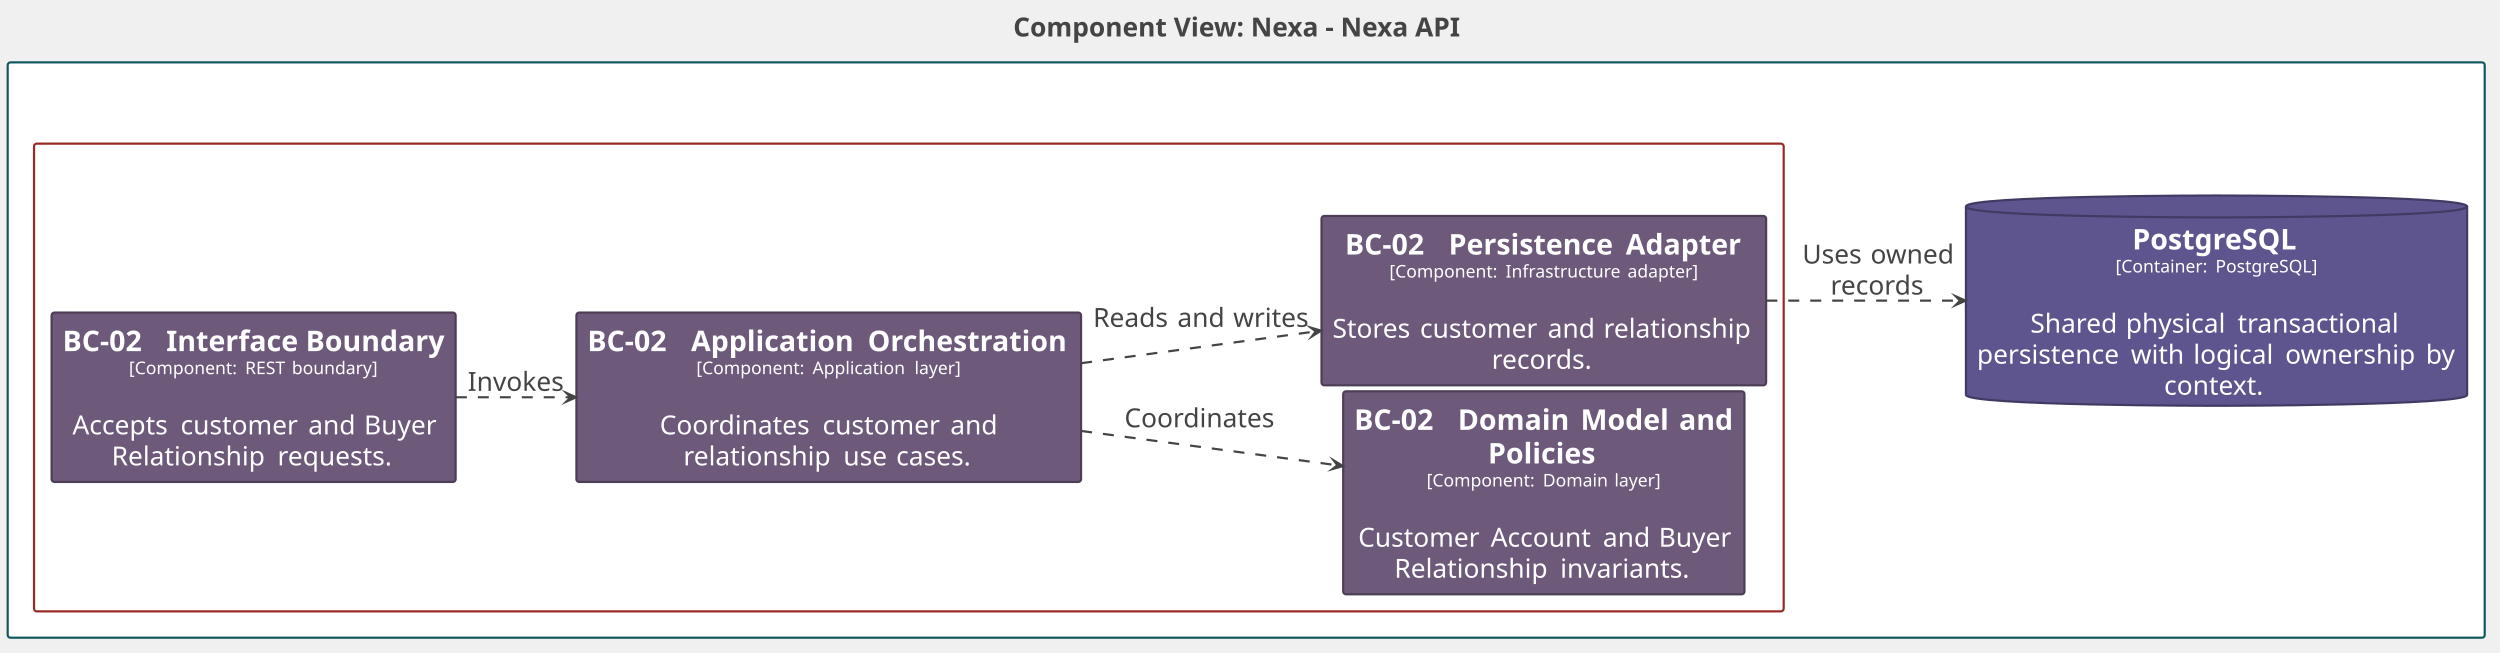
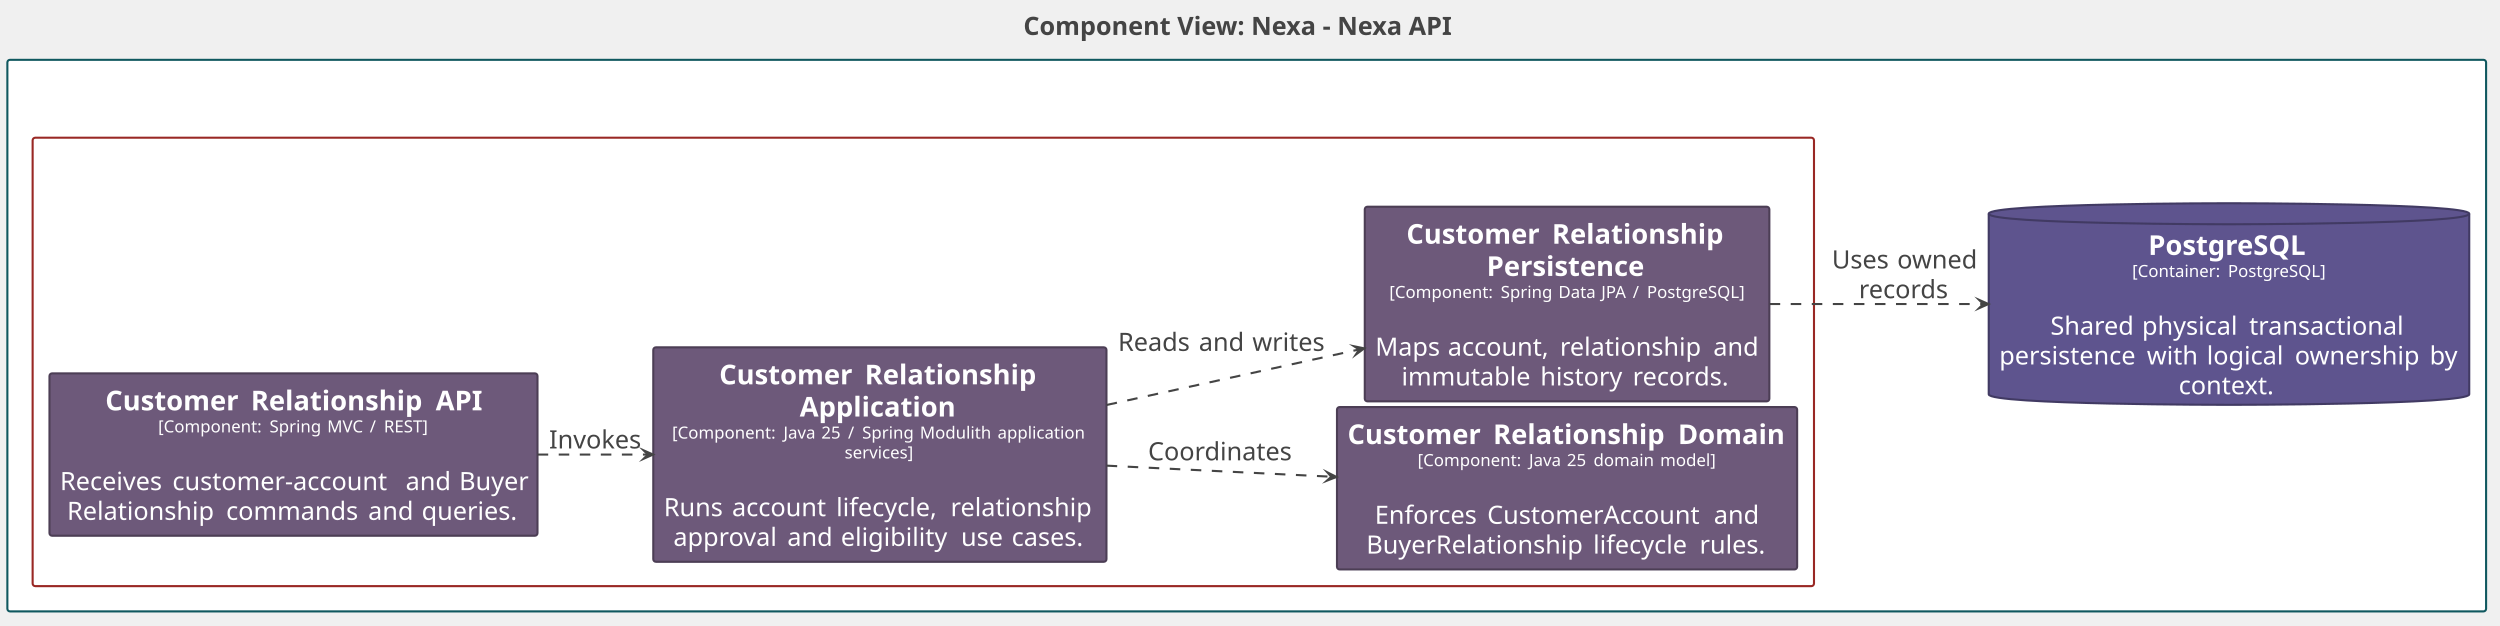
- <svg xmlns="http://www.w3.org/2000/svg" contentStyleType="text/css" data-diagram-type="DESCRIPTION" height="594px" preserveAspectRatio="none" style="width:2277px;height:594px;background:#FFFFFF;" version="1.1" viewBox="0 0 2277 594" width="2277px" zoomAndPan="magnify">
+ <svg xmlns="http://www.w3.org/2000/svg" contentStyleType="text/css" data-diagram-type="DESCRIPTION" height="594px" preserveAspectRatio="none" style="width:2375px;height:594px;background:#FFFFFF;" version="1.1" viewBox="0 0 2375 594" width="2375px" zoomAndPan="magnify">
  <defs />
  <g>
    <g class="title" data-source-line="1">
-       <text fill="#444444" font-family="sans-serif" font-size="24" font-weight="700" lengthAdjust="spacing" textLength="424.336" x="922.867" y="33.203">Component View: Nexa - Nexa API</text>
+       <text fill="#444444" font-family="sans-serif" font-size="24" font-weight="700" lengthAdjust="spacing" textLength="424.336" x="972.222" y="33.203">Component View: Nexa - Nexa API</text>
    </g>
    <g class="cluster" data-qualified-name="Nexa.n.size.16..Software System...size." data-source-line="71" id="ent0001">
-       <rect fill="#FFFFFF" height="524" rx="2.5" ry="2.5" style="stroke:#10585F;stroke-width:2;" width="2256.07" x="7" y="56.828" />
-       <text fill="#FFFFFF" font-family="sans-serif" font-size="24" font-weight="700" lengthAdjust="spacing" textLength="60.797" x="1104.637" y="82.031">Nexa</text>
-       <text fill="#FFFFFF" font-family="sans-serif" font-size="16" font-weight="700" lengthAdjust="spacing" textLength="148.359" x="1060.855" y="102.562">[Software System]</text>
+       <rect fill="#FFFFFF" height="524" rx="2.5" ry="2.5" style="stroke:#10585F;stroke-width:2;" width="2354.78" x="7" y="56.828" />
+       <text fill="#FFFFFF" font-family="sans-serif" font-size="24" font-weight="700" lengthAdjust="spacing" textLength="60.797" x="1153.992" y="82.031">Nexa</text>
+       <text fill="#FFFFFF" font-family="sans-serif" font-size="16" font-weight="700" lengthAdjust="spacing" textLength="148.359" x="1110.21" y="102.562">[Software System]</text>
    </g>
    <g class="cluster" data-qualified-name="Nexa.n.size.16..Software System...size..Nexa API.n.size.16..Container. Java 25 . Spring Boot 4.1 . Spring Modulith...size." data-source-line="72" id="ent0002">
-       <rect fill="#FFFFFF" height="426" rx="2.5" ry="2.5" style="stroke:#992824;stroke-width:2;" width="1593.58" x="31" y="130.828" />
-       <text fill="#FFFFFF" font-family="sans-serif" font-size="24" font-weight="700" lengthAdjust="spacing" textLength="109.055" x="773.263" y="156.031">Nexa API</text>
-       <text fill="#FFFFFF" font-family="sans-serif" font-size="16" font-weight="700" lengthAdjust="spacing" textLength="459.727" x="597.927" y="176.562">[Container: Java 25 / Spring Boot 4.1 / Spring Modulith]</text>
+       <rect fill="#FFFFFF" height="426" rx="2.5" ry="2.5" style="stroke:#992824;stroke-width:2;" width="1692.29" x="31" y="130.828" />
+       <text fill="#FFFFFF" font-family="sans-serif" font-size="24" font-weight="700" lengthAdjust="spacing" textLength="109.055" x="822.618" y="156.031">Nexa API</text>
+       <text fill="#FFFFFF" font-family="sans-serif" font-size="16" font-weight="700" lengthAdjust="spacing" textLength="459.727" x="647.282" y="176.562">[Container: Java 25 / Spring Boot 4.1 / Spring Modulith]</text>
    </g>
    <g class="entity" data-qualified-name="Nexa.n.size.16..Software System...size..Nexa.PostgreSQL" data-source-line="79" id="ent0007">
-       <path d="M1790.58,188.068 C1790.58,178.068 2018.824,178.068 2018.824,178.068 C2018.824,178.068 2247.068,178.068 2247.068,188.068 L2247.068,359.596 C2247.068,369.596 2018.824,369.596 2018.824,369.596 C2018.824,369.596 1790.58,369.596 1790.58,359.596 L1790.58,188.068" fill="#5E548E" style="stroke:#413A63;stroke-width:2;" />
-       <path d="M1790.58,188.068 C1790.58,198.068 2018.824,198.068 2018.824,198.068 C2018.824,198.068 2247.068,198.068 2247.068,188.068" fill="none" style="stroke:#413A63;stroke-width:2;" />
-       <text fill="#FFFFFF" font-family="sans-serif" font-size="26" font-weight="700" lengthAdjust="spacing" textLength="153.385" x="1942.132" y="227.205">PostgreSQL</text>
-       <text fill="#FFFFFF" font-family="sans-serif" font-size="16" lengthAdjust="spacing" textLength="85.93" x="1926.812" y="248.158">[Container:</text>
-       <text fill="#FFFFFF" font-family="sans-serif" font-size="16" lengthAdjust="spacing" textLength="5.062" x="2012.742" y="248.158"> </text>
-       <text fill="#FFFFFF" font-family="sans-serif" font-size="16" lengthAdjust="spacing" textLength="93.031" x="2017.805" y="248.158">PostgreSQL]</text>
-       <text fill="#FFFFFF" font-family="sans-serif" font-size="24" lengthAdjust="spacing" textLength="7.594" x="2015.027" y="274.736"> </text>
-       <text fill="#FFFFFF" font-family="sans-serif" font-size="24" lengthAdjust="spacing" textLength="79.371" x="1849.213" y="303.002">Shared</text>
-       <text fill="#FFFFFF" font-family="sans-serif" font-size="24" lengthAdjust="spacing" textLength="7.594" x="1928.584" y="303.002"> </text>
-       <text fill="#FFFFFF" font-family="sans-serif" font-size="24" lengthAdjust="spacing" textLength="94.195" x="1936.178" y="303.002">physical</text>
-       <text fill="#FFFFFF" font-family="sans-serif" font-size="24" lengthAdjust="spacing" textLength="7.594" x="2030.373" y="303.002"> </text>
-       <text fill="#FFFFFF" font-family="sans-serif" font-size="24" lengthAdjust="spacing" textLength="150.469" x="2037.967" y="303.002">transactional</text>
-       <text fill="#FFFFFF" font-family="sans-serif" font-size="24" lengthAdjust="spacing" textLength="132.609" x="1800.58" y="331.267">persistence</text>
-       <text fill="#FFFFFF" font-family="sans-serif" font-size="24" lengthAdjust="spacing" textLength="7.594" x="1933.189" y="331.267"> </text>
-       <text fill="#FFFFFF" font-family="sans-serif" font-size="24" lengthAdjust="spacing" textLength="49.301" x="1940.783" y="331.267">with</text>
-       <text fill="#FFFFFF" font-family="sans-serif" font-size="24" lengthAdjust="spacing" textLength="7.594" x="1990.084" y="331.267"> </text>
-       <text fill="#FFFFFF" font-family="sans-serif" font-size="24" lengthAdjust="spacing" textLength="76.066" x="1997.678" y="331.267">logical</text>
-       <text fill="#FFFFFF" font-family="sans-serif" font-size="24" lengthAdjust="spacing" textLength="7.594" x="2073.744" y="331.267"> </text>
-       <text fill="#FFFFFF" font-family="sans-serif" font-size="24" lengthAdjust="spacing" textLength="120.492" x="2081.338" y="331.267">ownership</text>
-       <text fill="#FFFFFF" font-family="sans-serif" font-size="24" lengthAdjust="spacing" textLength="7.594" x="2201.83" y="331.267"> </text>
-       <text fill="#FFFFFF" font-family="sans-serif" font-size="24" lengthAdjust="spacing" textLength="27.645" x="2209.424" y="331.267">by</text>
-       <text fill="#FFFFFF" font-family="sans-serif" font-size="24" lengthAdjust="spacing" textLength="95.566" x="1971.041" y="359.533">context.</text>
+       <path d="M1889.29,203.068 C1889.29,193.068 2117.534,193.068 2117.534,193.068 C2117.534,193.068 2345.778,193.068 2345.778,203.068 L2345.778,374.596 C2345.778,384.596 2117.534,384.596 2117.534,384.596 C2117.534,384.596 1889.29,384.596 1889.29,374.596 L1889.29,203.068" fill="#5E548E" style="stroke:#413A63;stroke-width:2;" />
+       <path d="M1889.29,203.068 C1889.29,213.068 2117.534,213.068 2117.534,213.068 C2117.534,213.068 2345.778,213.068 2345.778,203.068" fill="none" style="stroke:#413A63;stroke-width:2;" />
+       <text fill="#FFFFFF" font-family="sans-serif" font-size="26" font-weight="700" lengthAdjust="spacing" textLength="153.385" x="2040.842" y="242.205">PostgreSQL</text>
+       <text fill="#FFFFFF" font-family="sans-serif" font-size="16" lengthAdjust="spacing" textLength="85.93" x="2025.522" y="263.158">[Container:</text>
+       <text fill="#FFFFFF" font-family="sans-serif" font-size="16" lengthAdjust="spacing" textLength="5.062" x="2111.452" y="263.158"> </text>
+       <text fill="#FFFFFF" font-family="sans-serif" font-size="16" lengthAdjust="spacing" textLength="93.031" x="2116.515" y="263.158">PostgreSQL]</text>
+       <text fill="#FFFFFF" font-family="sans-serif" font-size="24" lengthAdjust="spacing" textLength="7.594" x="2113.737" y="289.736"> </text>
+       <text fill="#FFFFFF" font-family="sans-serif" font-size="24" lengthAdjust="spacing" textLength="79.371" x="1947.923" y="318.002">Shared</text>
+       <text fill="#FFFFFF" font-family="sans-serif" font-size="24" lengthAdjust="spacing" textLength="7.594" x="2027.294" y="318.002"> </text>
+       <text fill="#FFFFFF" font-family="sans-serif" font-size="24" lengthAdjust="spacing" textLength="94.195" x="2034.888" y="318.002">physical</text>
+       <text fill="#FFFFFF" font-family="sans-serif" font-size="24" lengthAdjust="spacing" textLength="7.594" x="2129.083" y="318.002"> </text>
+       <text fill="#FFFFFF" font-family="sans-serif" font-size="24" lengthAdjust="spacing" textLength="150.469" x="2136.677" y="318.002">transactional</text>
+       <text fill="#FFFFFF" font-family="sans-serif" font-size="24" lengthAdjust="spacing" textLength="132.609" x="1899.29" y="346.267">persistence</text>
+       <text fill="#FFFFFF" font-family="sans-serif" font-size="24" lengthAdjust="spacing" textLength="7.594" x="2031.899" y="346.267"> </text>
+       <text fill="#FFFFFF" font-family="sans-serif" font-size="24" lengthAdjust="spacing" textLength="49.301" x="2039.493" y="346.267">with</text>
+       <text fill="#FFFFFF" font-family="sans-serif" font-size="24" lengthAdjust="spacing" textLength="7.594" x="2088.794" y="346.267"> </text>
+       <text fill="#FFFFFF" font-family="sans-serif" font-size="24" lengthAdjust="spacing" textLength="76.066" x="2096.388" y="346.267">logical</text>
+       <text fill="#FFFFFF" font-family="sans-serif" font-size="24" lengthAdjust="spacing" textLength="7.594" x="2172.454" y="346.267"> </text>
+       <text fill="#FFFFFF" font-family="sans-serif" font-size="24" lengthAdjust="spacing" textLength="120.492" x="2180.048" y="346.267">ownership</text>
+       <text fill="#FFFFFF" font-family="sans-serif" font-size="24" lengthAdjust="spacing" textLength="7.594" x="2300.54" y="346.267"> </text>
+       <text fill="#FFFFFF" font-family="sans-serif" font-size="24" lengthAdjust="spacing" textLength="27.645" x="2308.134" y="346.267">by</text>
+       <text fill="#FFFFFF" font-family="sans-serif" font-size="24" lengthAdjust="spacing" textLength="95.566" x="2069.751" y="374.533">context.</text>
    </g>
-     <g class="entity" data-qualified-name="Nexa.n.size.16..Software System...size..Nexa API.n.size.16..Container. Java 25 . Spring Boot 4.1 . Spring Modulith...size..Nexa.NexaAPI.BC02InterfaceBoundary" data-source-line="73" id="ent0003">
-       <rect fill="#6D597A" height="154.262" rx="2.5" ry="2.5" style="stroke:#4C3E55;stroke-width:2;" width="367.991" x="47" y="284.698" />
-       <text fill="#FFFFFF" font-family="sans-serif" font-size="26" font-weight="700" lengthAdjust="spacing" textLength="85.808" x="57" y="319.835">BC-02</text>
-       <text fill="#FFFFFF" font-family="sans-serif" font-size="26" font-weight="700" lengthAdjust="spacing" textLength="8.569" x="142.808" y="319.835"> </text>
-       <text fill="#FFFFFF" font-family="sans-serif" font-size="26" font-weight="700" lengthAdjust="spacing" textLength="118.422" x="151.377" y="319.835">Interface</text>
-       <text fill="#FFFFFF" font-family="sans-serif" font-size="26" font-weight="700" lengthAdjust="spacing" textLength="8.569" x="269.799" y="319.835"> </text>
-       <text fill="#FFFFFF" font-family="sans-serif" font-size="26" font-weight="700" lengthAdjust="spacing" textLength="126.623" x="278.368" y="319.835">Boundary</text>
-       <text fill="#FFFFFF" font-family="sans-serif" font-size="16" lengthAdjust="spacing" textLength="100.758" x="117.406" y="340.788">[Component:</text>
-       <text fill="#FFFFFF" font-family="sans-serif" font-size="16" lengthAdjust="spacing" textLength="5.062" x="218.164" y="340.788"> </text>
-       <text fill="#FFFFFF" font-family="sans-serif" font-size="16" lengthAdjust="spacing" textLength="37.523" x="223.226" y="340.788">REST</text>
-       <text fill="#FFFFFF" font-family="sans-serif" font-size="16" lengthAdjust="spacing" textLength="5.062" x="260.75" y="340.788"> </text>
-       <text fill="#FFFFFF" font-family="sans-serif" font-size="16" lengthAdjust="spacing" textLength="78.773" x="265.812" y="340.788">boundary]</text>
-       <text fill="#FFFFFF" font-family="sans-serif" font-size="24" lengthAdjust="spacing" textLength="7.594" x="227.199" y="367.366"> </text>
-       <text fill="#FFFFFF" font-family="sans-serif" font-size="24" lengthAdjust="spacing" textLength="90.832" x="65.978" y="395.632">Accepts</text>
-       <text fill="#FFFFFF" font-family="sans-serif" font-size="24" lengthAdjust="spacing" textLength="7.594" x="156.81" y="395.632"> </text>
-       <text fill="#FFFFFF" font-family="sans-serif" font-size="24" lengthAdjust="spacing" textLength="108.738" x="164.404" y="395.632">customer</text>
-       <text fill="#FFFFFF" font-family="sans-serif" font-size="24" lengthAdjust="spacing" textLength="7.594" x="273.142" y="395.632"> </text>
-       <text fill="#FFFFFF" font-family="sans-serif" font-size="24" lengthAdjust="spacing" textLength="43.254" x="280.736" y="395.632">and</text>
-       <text fill="#FFFFFF" font-family="sans-serif" font-size="24" lengthAdjust="spacing" textLength="7.594" x="323.99" y="395.632"> </text>
-       <text fill="#FFFFFF" font-family="sans-serif" font-size="24" lengthAdjust="spacing" textLength="64.43" x="331.584" y="395.632">Buyer</text>
-       <text fill="#FFFFFF" font-family="sans-serif" font-size="24" lengthAdjust="spacing" textLength="143.461" x="101.668" y="423.897">Relationship</text>
-       <text fill="#FFFFFF" font-family="sans-serif" font-size="24" lengthAdjust="spacing" textLength="7.594" x="245.128" y="423.897"> </text>
-       <text fill="#FFFFFF" font-family="sans-serif" font-size="24" lengthAdjust="spacing" textLength="107.602" x="252.722" y="423.897">requests.</text>
+     <g class="entity" data-qualified-name="Nexa.n.size.16..Software System...size..Nexa API.n.size.16..Container. Java 25 . Spring Boot 4.1 . Spring Modulith...size..Nexa.NexaAPI.CustomerRelationshipAPI" data-source-line="73" id="ent0003">
+       <rect fill="#6D597A" height="154.262" rx="2.5" ry="2.5" style="stroke:#4C3E55;stroke-width:2;" width="463.613" x="47" y="354.698" />
+       <text fill="#FFFFFF" font-family="sans-serif" font-size="26" font-weight="700" lengthAdjust="spacing" textLength="129.708" x="100.006" y="389.835">Customer</text>
+       <text fill="#FFFFFF" font-family="sans-serif" font-size="26" font-weight="700" lengthAdjust="spacing" textLength="8.569" x="229.714" y="389.835"> </text>
+       <text fill="#FFFFFF" font-family="sans-serif" font-size="26" font-weight="700" lengthAdjust="spacing" textLength="167.045" x="238.283" y="389.835">Relationship</text>
+       <text fill="#FFFFFF" font-family="sans-serif" font-size="26" font-weight="700" lengthAdjust="spacing" textLength="8.569" x="405.328" y="389.835"> </text>
+       <text fill="#FFFFFF" font-family="sans-serif" font-size="26" font-weight="700" lengthAdjust="spacing" textLength="43.71" x="413.897" y="389.835">API</text>
+       <text fill="#FFFFFF" font-family="sans-serif" font-size="16" lengthAdjust="spacing" textLength="100.758" x="150.205" y="410.788">[Component:</text>
+       <text fill="#FFFFFF" font-family="sans-serif" font-size="16" lengthAdjust="spacing" textLength="5.062" x="250.963" y="410.788"> </text>
+       <text fill="#FFFFFF" font-family="sans-serif" font-size="16" lengthAdjust="spacing" textLength="49.766" x="256.025" y="410.788">Spring</text>
+       <text fill="#FFFFFF" font-family="sans-serif" font-size="16" lengthAdjust="spacing" textLength="5.062" x="305.791" y="410.788"> </text>
+       <text fill="#FFFFFF" font-family="sans-serif" font-size="16" lengthAdjust="spacing" textLength="35.312" x="310.853" y="410.788">MVC</text>
+       <text fill="#FFFFFF" font-family="sans-serif" font-size="16" lengthAdjust="spacing" textLength="5.062" x="346.166" y="410.788"> </text>
+       <text fill="#FFFFFF" font-family="sans-serif" font-size="16" lengthAdjust="spacing" textLength="8.391" x="351.228" y="410.788">/</text>
+       <text fill="#FFFFFF" font-family="sans-serif" font-size="16" lengthAdjust="spacing" textLength="5.062" x="359.619" y="410.788"> </text>
+       <text fill="#FFFFFF" font-family="sans-serif" font-size="16" lengthAdjust="spacing" textLength="42.727" x="364.682" y="410.788">REST]</text>
+       <text fill="#FFFFFF" font-family="sans-serif" font-size="24" lengthAdjust="spacing" textLength="7.594" x="275.01" y="437.366"> </text>
+       <text fill="#FFFFFF" font-family="sans-serif" font-size="24" lengthAdjust="spacing" textLength="99.176" x="57" y="465.632">Receives</text>
+       <text fill="#FFFFFF" font-family="sans-serif" font-size="24" lengthAdjust="spacing" textLength="7.594" x="156.176" y="465.632"> </text>
+       <text fill="#FFFFFF" font-family="sans-serif" font-size="24" lengthAdjust="spacing" textLength="213.973" x="163.769" y="465.632">customer-account</text>
+       <text fill="#FFFFFF" font-family="sans-serif" font-size="24" lengthAdjust="spacing" textLength="7.594" x="377.742" y="465.632"> </text>
+       <text fill="#FFFFFF" font-family="sans-serif" font-size="24" lengthAdjust="spacing" textLength="43.254" x="385.336" y="465.632">and</text>
+       <text fill="#FFFFFF" font-family="sans-serif" font-size="24" lengthAdjust="spacing" textLength="7.594" x="428.59" y="465.632"> </text>
+       <text fill="#FFFFFF" font-family="sans-serif" font-size="24" lengthAdjust="spacing" textLength="64.43" x="436.184" y="465.632">Buyer</text>
+       <text fill="#FFFFFF" font-family="sans-serif" font-size="24" lengthAdjust="spacing" textLength="143.461" x="63.727" y="493.897">Relationship</text>
+       <text fill="#FFFFFF" font-family="sans-serif" font-size="24" lengthAdjust="spacing" textLength="7.594" x="207.188" y="493.897"> </text>
+       <text fill="#FFFFFF" font-family="sans-serif" font-size="24" lengthAdjust="spacing" textLength="127.336" x="214.781" y="493.897">commands</text>
+       <text fill="#FFFFFF" font-family="sans-serif" font-size="24" lengthAdjust="spacing" textLength="7.594" x="342.117" y="493.897"> </text>
+       <text fill="#FFFFFF" font-family="sans-serif" font-size="24" lengthAdjust="spacing" textLength="43.254" x="349.711" y="493.897">and</text>
+       <text fill="#FFFFFF" font-family="sans-serif" font-size="24" lengthAdjust="spacing" textLength="7.594" x="392.965" y="493.897"> </text>
+       <text fill="#FFFFFF" font-family="sans-serif" font-size="24" lengthAdjust="spacing" textLength="93.328" x="400.559" y="493.897">queries.</text>
    </g>
-     <g class="entity" data-qualified-name="Nexa.n.size.16..Software System...size..Nexa API.n.size.16..Container. Java 25 . Spring Boot 4.1 . Spring Modulith...size..Nexa.NexaAPI.BC02ApplicationOrchestration" data-source-line="74" id="ent0004">
-       <rect fill="#6D597A" height="154.262" rx="2.5" ry="2.5" style="stroke:#4C3E55;stroke-width:2;" width="459.639" x="524.99" y="284.698" />
-       <text fill="#FFFFFF" font-family="sans-serif" font-size="26" font-weight="700" lengthAdjust="spacing" textLength="85.808" x="534.99" y="319.835">BC-02</text>
-       <text fill="#FFFFFF" font-family="sans-serif" font-size="26" font-weight="700" lengthAdjust="spacing" textLength="8.569" x="620.798" y="319.835"> </text>
-       <text fill="#FFFFFF" font-family="sans-serif" font-size="26" font-weight="700" lengthAdjust="spacing" textLength="152.306" x="629.367" y="319.835">Application</text>
-       <text fill="#FFFFFF" font-family="sans-serif" font-size="26" font-weight="700" lengthAdjust="spacing" textLength="8.569" x="781.673" y="319.835"> </text>
-       <text fill="#FFFFFF" font-family="sans-serif" font-size="26" font-weight="700" lengthAdjust="spacing" textLength="184.387" x="790.242" y="319.835">Orchestration</text>
-       <text fill="#FFFFFF" font-family="sans-serif" font-size="16" lengthAdjust="spacing" textLength="100.758" x="634.212" y="340.788">[Component:</text>
-       <text fill="#FFFFFF" font-family="sans-serif" font-size="16" lengthAdjust="spacing" textLength="5.062" x="734.97" y="340.788"> </text>
-       <text fill="#FFFFFF" font-family="sans-serif" font-size="16" lengthAdjust="spacing" textLength="87.828" x="740.032" y="340.788">Application</text>
-       <text fill="#FFFFFF" font-family="sans-serif" font-size="16" lengthAdjust="spacing" textLength="5.062" x="827.86" y="340.788"> </text>
-       <text fill="#FFFFFF" font-family="sans-serif" font-size="16" lengthAdjust="spacing" textLength="42.484" x="832.923" y="340.788">layer]</text>
-       <text fill="#FFFFFF" font-family="sans-serif" font-size="24" lengthAdjust="spacing" textLength="7.594" x="751.013" y="367.366"> </text>
-       <text fill="#FFFFFF" font-family="sans-serif" font-size="24" lengthAdjust="spacing" textLength="140.684" x="600.878" y="395.632">Coordinates</text>
-       <text fill="#FFFFFF" font-family="sans-serif" font-size="24" lengthAdjust="spacing" textLength="7.594" x="741.561" y="395.632"> </text>
-       <text fill="#FFFFFF" font-family="sans-serif" font-size="24" lengthAdjust="spacing" textLength="108.738" x="749.155" y="395.632">customer</text>
-       <text fill="#FFFFFF" font-family="sans-serif" font-size="24" lengthAdjust="spacing" textLength="7.594" x="857.893" y="395.632"> </text>
-       <text fill="#FFFFFF" font-family="sans-serif" font-size="24" lengthAdjust="spacing" textLength="43.254" x="865.487" y="395.632">and</text>
-       <text fill="#FFFFFF" font-family="sans-serif" font-size="24" lengthAdjust="spacing" textLength="138.106" x="622.423" y="423.897">relationship</text>
-       <text fill="#FFFFFF" font-family="sans-serif" font-size="24" lengthAdjust="spacing" textLength="7.594" x="760.528" y="423.897"> </text>
-       <text fill="#FFFFFF" font-family="sans-serif" font-size="24" lengthAdjust="spacing" textLength="40.5" x="768.122" y="423.897">use</text>
-       <text fill="#FFFFFF" font-family="sans-serif" font-size="24" lengthAdjust="spacing" textLength="7.594" x="808.622" y="423.897"> </text>
-       <text fill="#FFFFFF" font-family="sans-serif" font-size="24" lengthAdjust="spacing" textLength="70.981" x="816.216" y="423.897">cases.</text>
+     <g class="entity" data-qualified-name="Nexa.n.size.16..Software System...size..Nexa API.n.size.16..Container. Java 25 . Spring Boot 4.1 . Spring Modulith...size..Nexa.NexaAPI.CustomerRelationshipApplication" data-source-line="74" id="ent0004">
+       <rect fill="#6D597A" height="203.727" rx="2.5" ry="2.5" style="stroke:#4C3E55;stroke-width:2;" width="430.531" x="620.61" y="329.968" />
+       <text fill="#FFFFFF" font-family="sans-serif" font-size="26" font-weight="700" lengthAdjust="spacing" textLength="129.708" x="683.215" y="365.105">Customer</text>
+       <text fill="#FFFFFF" font-family="sans-serif" font-size="26" font-weight="700" lengthAdjust="spacing" textLength="8.569" x="812.923" y="365.105"> </text>
+       <text fill="#FFFFFF" font-family="sans-serif" font-size="26" font-weight="700" lengthAdjust="spacing" textLength="167.045" x="821.492" y="365.105">Relationship</text>
+       <text fill="#FFFFFF" font-family="sans-serif" font-size="26" font-weight="700" lengthAdjust="spacing" textLength="152.306" x="759.723" y="395.726">Application</text>
+       <text fill="#FFFFFF" font-family="sans-serif" font-size="16" lengthAdjust="spacing" textLength="100.758" x="638.45" y="416.679">[Component:</text>
+       <text fill="#FFFFFF" font-family="sans-serif" font-size="16" lengthAdjust="spacing" textLength="5.062" x="739.208" y="416.679"> </text>
+       <text fill="#FFFFFF" font-family="sans-serif" font-size="16" lengthAdjust="spacing" textLength="30.93" x="744.27" y="416.679">Java</text>
+       <text fill="#FFFFFF" font-family="sans-serif" font-size="16" lengthAdjust="spacing" textLength="5.062" x="775.2" y="416.679"> </text>
+       <text fill="#FFFFFF" font-family="sans-serif" font-size="16" lengthAdjust="spacing" textLength="20.234" x="780.262" y="416.679">25</text>
+       <text fill="#FFFFFF" font-family="sans-serif" font-size="16" lengthAdjust="spacing" textLength="5.062" x="800.497" y="416.679"> </text>
+       <text fill="#FFFFFF" font-family="sans-serif" font-size="16" lengthAdjust="spacing" textLength="8.391" x="805.559" y="416.679">/</text>
+       <text fill="#FFFFFF" font-family="sans-serif" font-size="16" lengthAdjust="spacing" textLength="5.062" x="813.95" y="416.679"> </text>
+       <text fill="#FFFFFF" font-family="sans-serif" font-size="16" lengthAdjust="spacing" textLength="49.766" x="819.012" y="416.679">Spring</text>
+       <text fill="#FFFFFF" font-family="sans-serif" font-size="16" lengthAdjust="spacing" textLength="5.062" x="868.778" y="416.679"> </text>
+       <text fill="#FFFFFF" font-family="sans-serif" font-size="16" lengthAdjust="spacing" textLength="68.773" x="873.841" y="416.679">Modulith</text>
+       <text fill="#FFFFFF" font-family="sans-serif" font-size="16" lengthAdjust="spacing" textLength="5.062" x="942.614" y="416.679"> </text>
+       <text fill="#FFFFFF" font-family="sans-serif" font-size="16" lengthAdjust="spacing" textLength="85.625" x="947.676" y="416.679">application</text>
+       <text fill="#FFFFFF" font-family="sans-serif" font-size="16" lengthAdjust="spacing" textLength="66.992" x="802.38" y="435.523">services]</text>
+       <text fill="#FFFFFF" font-family="sans-serif" font-size="24" lengthAdjust="spacing" textLength="7.594" x="832.079" y="462.101"> </text>
+       <text fill="#FFFFFF" font-family="sans-serif" font-size="24" lengthAdjust="spacing" textLength="57.199" x="630.61" y="490.367">Runs</text>
+       <text fill="#FFFFFF" font-family="sans-serif" font-size="24" lengthAdjust="spacing" textLength="7.594" x="687.809" y="490.367"> </text>
+       <text fill="#FFFFFF" font-family="sans-serif" font-size="24" lengthAdjust="spacing" textLength="91.348" x="695.403" y="490.367">account</text>
+       <text fill="#FFFFFF" font-family="sans-serif" font-size="24" lengthAdjust="spacing" textLength="7.594" x="786.751" y="490.367"> </text>
+       <text fill="#FFFFFF" font-family="sans-serif" font-size="24" lengthAdjust="spacing" textLength="101.098" x="794.344" y="490.367">lifecycle,</text>
+       <text fill="#FFFFFF" font-family="sans-serif" font-size="24" lengthAdjust="spacing" textLength="7.594" x="895.442" y="490.367"> </text>
+       <text fill="#FFFFFF" font-family="sans-serif" font-size="24" lengthAdjust="spacing" textLength="138.106" x="903.036" y="490.367">relationship</text>
+       <text fill="#FFFFFF" font-family="sans-serif" font-size="24" lengthAdjust="spacing" textLength="100.641" x="639.71" y="518.632">approval</text>
+       <text fill="#FFFFFF" font-family="sans-serif" font-size="24" lengthAdjust="spacing" textLength="7.594" x="740.35" y="518.632"> </text>
+       <text fill="#FFFFFF" font-family="sans-serif" font-size="24" lengthAdjust="spacing" textLength="43.254" x="747.944" y="518.632">and</text>
+       <text fill="#FFFFFF" font-family="sans-serif" font-size="24" lengthAdjust="spacing" textLength="7.594" x="791.198" y="518.632"> </text>
+       <text fill="#FFFFFF" font-family="sans-serif" font-size="24" lengthAdjust="spacing" textLength="106.582" x="798.792" y="518.632">eligibility</text>
+       <text fill="#FFFFFF" font-family="sans-serif" font-size="24" lengthAdjust="spacing" textLength="7.594" x="905.374" y="518.632"> </text>
+       <text fill="#FFFFFF" font-family="sans-serif" font-size="24" lengthAdjust="spacing" textLength="40.5" x="912.967" y="518.632">use</text>
+       <text fill="#FFFFFF" font-family="sans-serif" font-size="24" lengthAdjust="spacing" textLength="7.594" x="953.467" y="518.632"> </text>
+       <text fill="#FFFFFF" font-family="sans-serif" font-size="24" lengthAdjust="spacing" textLength="70.981" x="961.061" y="518.632">cases.</text>
    </g>
-     <g class="entity" data-qualified-name="Nexa.n.size.16..Software System...size..Nexa API.n.size.16..Container. Java 25 . Spring Boot 4.1 . Spring Modulith...size..Nexa.NexaAPI.BC02DomainModelandPolicies" data-source-line="75" id="ent0005">
-       <rect fill="#6D597A" height="184.883" rx="2.5" ry="2.5" style="stroke:#4C3E55;stroke-width:2;" width="365.478" x="1223.37" y="356.388" />
-       <text fill="#FFFFFF" font-family="sans-serif" font-size="26" font-weight="700" lengthAdjust="spacing" textLength="85.808" x="1233.37" y="391.525">BC-02</text>
-       <text fill="#FFFFFF" font-family="sans-serif" font-size="26" font-weight="700" lengthAdjust="spacing" textLength="8.569" x="1319.178" y="391.525"> </text>
-       <text fill="#FFFFFF" font-family="sans-serif" font-size="26" font-weight="700" lengthAdjust="spacing" textLength="103.251" x="1327.747" y="391.525">Domain</text>
-       <text fill="#FFFFFF" font-family="sans-serif" font-size="26" font-weight="700" lengthAdjust="spacing" textLength="8.569" x="1430.998" y="391.525"> </text>
-       <text fill="#FFFFFF" font-family="sans-serif" font-size="26" font-weight="700" lengthAdjust="spacing" textLength="81.123" x="1439.567" y="391.525">Model</text>
-       <text fill="#FFFFFF" font-family="sans-serif" font-size="26" font-weight="700" lengthAdjust="spacing" textLength="8.569" x="1520.69" y="391.525"> </text>
-       <text fill="#FFFFFF" font-family="sans-serif" font-size="26" font-weight="700" lengthAdjust="spacing" textLength="49.588" x="1529.26" y="391.525">and</text>
-       <text fill="#FFFFFF" font-family="sans-serif" font-size="26" font-weight="700" lengthAdjust="spacing" textLength="101.689" x="1355.264" y="422.146">Policies</text>
-       <text fill="#FFFFFF" font-family="sans-serif" font-size="16" lengthAdjust="spacing" textLength="100.758" x="1299.355" y="443.099">[Component:</text>
-       <text fill="#FFFFFF" font-family="sans-serif" font-size="16" lengthAdjust="spacing" textLength="5.062" x="1400.113" y="443.099"> </text>
-       <text fill="#FFFFFF" font-family="sans-serif" font-size="16" lengthAdjust="spacing" textLength="60.141" x="1405.175" y="443.099">Domain</text>
-       <text fill="#FFFFFF" font-family="sans-serif" font-size="16" lengthAdjust="spacing" textLength="5.062" x="1465.316" y="443.099"> </text>
-       <text fill="#FFFFFF" font-family="sans-serif" font-size="16" lengthAdjust="spacing" textLength="42.484" x="1470.378" y="443.099">layer]</text>
-       <text fill="#FFFFFF" font-family="sans-serif" font-size="24" lengthAdjust="spacing" textLength="7.594" x="1402.312" y="469.677"> </text>
-       <text fill="#FFFFFF" font-family="sans-serif" font-size="24" lengthAdjust="spacing" textLength="113.051" x="1237.025" y="497.943">Customer</text>
-       <text fill="#FFFFFF" font-family="sans-serif" font-size="24" lengthAdjust="spacing" textLength="7.594" x="1350.076" y="497.943"> </text>
-       <text fill="#FFFFFF" font-family="sans-serif" font-size="24" lengthAdjust="spacing" textLength="94.652" x="1357.669" y="497.943">Account</text>
-       <text fill="#FFFFFF" font-family="sans-serif" font-size="24" lengthAdjust="spacing" textLength="7.594" x="1452.322" y="497.943"> </text>
-       <text fill="#FFFFFF" font-family="sans-serif" font-size="24" lengthAdjust="spacing" textLength="43.254" x="1459.915" y="497.943">and</text>
-       <text fill="#FFFFFF" font-family="sans-serif" font-size="24" lengthAdjust="spacing" textLength="7.594" x="1503.169" y="497.943"> </text>
-       <text fill="#FFFFFF" font-family="sans-serif" font-size="24" lengthAdjust="spacing" textLength="64.43" x="1510.763" y="497.943">Buyer</text>
-       <text fill="#FFFFFF" font-family="sans-serif" font-size="24" lengthAdjust="spacing" textLength="143.461" x="1269.972" y="526.208">Relationship</text>
-       <text fill="#FFFFFF" font-family="sans-serif" font-size="24" lengthAdjust="spacing" textLength="7.594" x="1413.433" y="526.208"> </text>
-       <text fill="#FFFFFF" font-family="sans-serif" font-size="24" lengthAdjust="spacing" textLength="121.219" x="1421.027" y="526.208">invariants.</text>
+     <g class="entity" data-qualified-name="Nexa.n.size.16..Software System...size..Nexa API.n.size.16..Container. Java 25 . Spring Boot 4.1 . Spring Modulith...size..Nexa.NexaAPI.CustomerRelationshipDomain" data-source-line="75" id="ent0005">
+       <rect fill="#6D597A" height="154.262" rx="2.5" ry="2.5" style="stroke:#4C3E55;stroke-width:2;" width="437.143" x="1270.14" y="386.698" />
+       <text fill="#FFFFFF" font-family="sans-serif" font-size="26" font-weight="700" lengthAdjust="spacing" textLength="129.708" x="1280.14" y="421.835">Customer</text>
+       <text fill="#FFFFFF" font-family="sans-serif" font-size="26" font-weight="700" lengthAdjust="spacing" textLength="8.569" x="1409.848" y="421.835"> </text>
+       <text fill="#FFFFFF" font-family="sans-serif" font-size="26" font-weight="700" lengthAdjust="spacing" textLength="167.045" x="1418.417" y="421.835">Relationship</text>
+       <text fill="#FFFFFF" font-family="sans-serif" font-size="26" font-weight="700" lengthAdjust="spacing" textLength="8.569" x="1585.462" y="421.835"> </text>
+       <text fill="#FFFFFF" font-family="sans-serif" font-size="26" font-weight="700" lengthAdjust="spacing" textLength="103.251" x="1594.032" y="421.835">Domain</text>
+       <text fill="#FFFFFF" font-family="sans-serif" font-size="16" lengthAdjust="spacing" textLength="100.758" x="1346.723" y="442.788">[Component:</text>
+       <text fill="#FFFFFF" font-family="sans-serif" font-size="16" lengthAdjust="spacing" textLength="5.062" x="1447.481" y="442.788"> </text>
+       <text fill="#FFFFFF" font-family="sans-serif" font-size="16" lengthAdjust="spacing" textLength="30.93" x="1452.543" y="442.788">Java</text>
+       <text fill="#FFFFFF" font-family="sans-serif" font-size="16" lengthAdjust="spacing" textLength="5.062" x="1483.473" y="442.788"> </text>
+       <text fill="#FFFFFF" font-family="sans-serif" font-size="16" lengthAdjust="spacing" textLength="20.234" x="1488.535" y="442.788">25</text>
+       <text fill="#FFFFFF" font-family="sans-serif" font-size="16" lengthAdjust="spacing" textLength="5.062" x="1508.77" y="442.788"> </text>
+       <text fill="#FFFFFF" font-family="sans-serif" font-size="16" lengthAdjust="spacing" textLength="58.227" x="1513.832" y="442.788">domain</text>
+       <text fill="#FFFFFF" font-family="sans-serif" font-size="16" lengthAdjust="spacing" textLength="5.062" x="1572.059" y="442.788"> </text>
+       <text fill="#FFFFFF" font-family="sans-serif" font-size="16" lengthAdjust="spacing" textLength="53.578" x="1577.121" y="442.788">model]</text>
+       <text fill="#FFFFFF" font-family="sans-serif" font-size="24" lengthAdjust="spacing" textLength="7.594" x="1484.914" y="469.366"> </text>
+       <text fill="#FFFFFF" font-family="sans-serif" font-size="24" lengthAdjust="spacing" textLength="99.188" x="1306.045" y="497.632">Enforces</text>
+       <text fill="#FFFFFF" font-family="sans-serif" font-size="24" lengthAdjust="spacing" textLength="7.594" x="1405.233" y="497.632"> </text>
+       <text fill="#FFFFFF" font-family="sans-serif" font-size="24" lengthAdjust="spacing" textLength="207.703" x="1412.826" y="497.632">CustomerAccount</text>
+       <text fill="#FFFFFF" font-family="sans-serif" font-size="24" lengthAdjust="spacing" textLength="7.594" x="1620.53" y="497.632"> </text>
+       <text fill="#FFFFFF" font-family="sans-serif" font-size="24" lengthAdjust="spacing" textLength="43.254" x="1628.123" y="497.632">and</text>
+       <text fill="#FFFFFF" font-family="sans-serif" font-size="24" lengthAdjust="spacing" textLength="207.891" x="1297.995" y="525.897">BuyerRelationship</text>
+       <text fill="#FFFFFF" font-family="sans-serif" font-size="24" lengthAdjust="spacing" textLength="7.594" x="1505.885" y="525.897"> </text>
+       <text fill="#FFFFFF" font-family="sans-serif" font-size="24" lengthAdjust="spacing" textLength="93.504" x="1513.479" y="525.897">lifecycle</text>
+       <text fill="#FFFFFF" font-family="sans-serif" font-size="24" lengthAdjust="spacing" textLength="7.594" x="1606.983" y="525.897"> </text>
+       <text fill="#FFFFFF" font-family="sans-serif" font-size="24" lengthAdjust="spacing" textLength="64.852" x="1614.576" y="525.897">rules.</text>
    </g>
-     <g class="entity" data-qualified-name="Nexa.n.size.16..Software System...size..Nexa API.n.size.16..Container. Java 25 . Spring Boot 4.1 . Spring Modulith...size..Nexa.NexaAPI.BC02PersistenceAdapter" data-source-line="76" id="ent0006">
-       <rect fill="#6D597A" height="154.262" rx="2.5" ry="2.5" style="stroke:#4C3E55;stroke-width:2;" width="404.949" x="1203.63" y="196.698" />
-       <text fill="#FFFFFF" font-family="sans-serif" font-size="26" font-weight="700" lengthAdjust="spacing" textLength="85.808" x="1225.006" y="231.835">BC-02</text>
-       <text fill="#FFFFFF" font-family="sans-serif" font-size="26" font-weight="700" lengthAdjust="spacing" textLength="8.569" x="1310.814" y="231.835"> </text>
-       <text fill="#FFFFFF" font-family="sans-serif" font-size="26" font-weight="700" lengthAdjust="spacing" textLength="152.775" x="1319.383" y="231.835">Persistence</text>
-       <text fill="#FFFFFF" font-family="sans-serif" font-size="26" font-weight="700" lengthAdjust="spacing" textLength="8.569" x="1472.158" y="231.835"> </text>
-       <text fill="#FFFFFF" font-family="sans-serif" font-size="26" font-weight="700" lengthAdjust="spacing" textLength="106.476" x="1480.728" y="231.835">Adapter</text>
-       <text fill="#FFFFFF" font-family="sans-serif" font-size="16" lengthAdjust="spacing" textLength="100.758" x="1265.437" y="252.788">[Component:</text>
-       <text fill="#FFFFFF" font-family="sans-serif" font-size="16" lengthAdjust="spacing" textLength="5.062" x="1366.195" y="252.788"> </text>
-       <text fill="#FFFFFF" font-family="sans-serif" font-size="16" lengthAdjust="spacing" textLength="105.992" x="1371.257" y="252.788">Infrastructure</text>
-       <text fill="#FFFFFF" font-family="sans-serif" font-size="16" lengthAdjust="spacing" textLength="5.062" x="1477.249" y="252.788"> </text>
-       <text fill="#FFFFFF" font-family="sans-serif" font-size="16" lengthAdjust="spacing" textLength="64.461" x="1482.312" y="252.788">adapter]</text>
-       <text fill="#FFFFFF" font-family="sans-serif" font-size="24" lengthAdjust="spacing" textLength="7.594" x="1402.308" y="279.366"> </text>
-       <text fill="#FFFFFF" font-family="sans-serif" font-size="24" lengthAdjust="spacing" textLength="72.07" x="1213.63" y="307.632">Stores</text>
-       <text fill="#FFFFFF" font-family="sans-serif" font-size="24" lengthAdjust="spacing" textLength="7.594" x="1285.7" y="307.632"> </text>
-       <text fill="#FFFFFF" font-family="sans-serif" font-size="24" lengthAdjust="spacing" textLength="108.738" x="1293.294" y="307.632">customer</text>
-       <text fill="#FFFFFF" font-family="sans-serif" font-size="24" lengthAdjust="spacing" textLength="7.594" x="1402.032" y="307.632"> </text>
-       <text fill="#FFFFFF" font-family="sans-serif" font-size="24" lengthAdjust="spacing" textLength="43.254" x="1409.626" y="307.632">and</text>
-       <text fill="#FFFFFF" font-family="sans-serif" font-size="24" lengthAdjust="spacing" textLength="7.594" x="1452.88" y="307.632"> </text>
-       <text fill="#FFFFFF" font-family="sans-serif" font-size="24" lengthAdjust="spacing" textLength="138.106" x="1460.474" y="307.632">relationship</text>
-       <text fill="#FFFFFF" font-family="sans-serif" font-size="24" lengthAdjust="spacing" textLength="94.981" x="1358.614" y="335.897">records.</text>
+     <g class="entity" data-qualified-name="Nexa.n.size.16..Software System...size..Nexa API.n.size.16..Container. Java 25 . Spring Boot 4.1 . Spring Modulith...size..Nexa.NexaAPI.CustomerRelationshipPersistence" data-source-line="76" id="ent0006">
+       <rect fill="#6D597A" height="184.883" rx="2.5" ry="2.5" style="stroke:#4C3E55;stroke-width:2;" width="384.348" x="1296.54" y="196.388" />
+       <text fill="#FFFFFF" font-family="sans-serif" font-size="26" font-weight="700" lengthAdjust="spacing" textLength="129.708" x="1336.053" y="231.525">Customer</text>
+       <text fill="#FFFFFF" font-family="sans-serif" font-size="26" font-weight="700" lengthAdjust="spacing" textLength="8.569" x="1465.761" y="231.525"> </text>
+       <text fill="#FFFFFF" font-family="sans-serif" font-size="26" font-weight="700" lengthAdjust="spacing" textLength="167.045" x="1474.33" y="231.525">Relationship</text>
+       <text fill="#FFFFFF" font-family="sans-serif" font-size="26" font-weight="700" lengthAdjust="spacing" textLength="152.775" x="1412.326" y="262.146">Persistence</text>
+       <text fill="#FFFFFF" font-family="sans-serif" font-size="16" lengthAdjust="spacing" textLength="100.758" x="1319.835" y="283.099">[Component:</text>
+       <text fill="#FFFFFF" font-family="sans-serif" font-size="16" lengthAdjust="spacing" textLength="5.062" x="1420.593" y="283.099"> </text>
+       <text fill="#FFFFFF" font-family="sans-serif" font-size="16" lengthAdjust="spacing" textLength="49.766" x="1425.655" y="283.099">Spring</text>
+       <text fill="#FFFFFF" font-family="sans-serif" font-size="16" lengthAdjust="spacing" textLength="5.062" x="1475.421" y="283.099"> </text>
+       <text fill="#FFFFFF" font-family="sans-serif" font-size="16" lengthAdjust="spacing" textLength="35.641" x="1480.483" y="283.099">Data</text>
+       <text fill="#FFFFFF" font-family="sans-serif" font-size="16" lengthAdjust="spacing" textLength="5.062" x="1516.124" y="283.099"> </text>
+       <text fill="#FFFFFF" font-family="sans-serif" font-size="16" lengthAdjust="spacing" textLength="24.859" x="1521.187" y="283.099">JPA</text>
+       <text fill="#FFFFFF" font-family="sans-serif" font-size="16" lengthAdjust="spacing" textLength="5.062" x="1546.046" y="283.099"> </text>
+       <text fill="#FFFFFF" font-family="sans-serif" font-size="16" lengthAdjust="spacing" textLength="8.391" x="1551.108" y="283.099">/</text>
+       <text fill="#FFFFFF" font-family="sans-serif" font-size="16" lengthAdjust="spacing" textLength="5.062" x="1559.499" y="283.099"> </text>
+       <text fill="#FFFFFF" font-family="sans-serif" font-size="16" lengthAdjust="spacing" textLength="93.031" x="1564.562" y="283.099">PostgreSQL]</text>
+       <text fill="#FFFFFF" font-family="sans-serif" font-size="24" lengthAdjust="spacing" textLength="7.594" x="1484.917" y="309.677"> </text>
+       <text fill="#FFFFFF" font-family="sans-serif" font-size="24" lengthAdjust="spacing" textLength="61.266" x="1306.54" y="337.943">Maps</text>
+       <text fill="#FFFFFF" font-family="sans-serif" font-size="24" lengthAdjust="spacing" textLength="7.594" x="1367.806" y="337.943"> </text>
+       <text fill="#FFFFFF" font-family="sans-serif" font-size="24" lengthAdjust="spacing" textLength="98.941" x="1375.399" y="337.943">account,</text>
+       <text fill="#FFFFFF" font-family="sans-serif" font-size="24" lengthAdjust="spacing" textLength="7.594" x="1474.341" y="337.943"> </text>
+       <text fill="#FFFFFF" font-family="sans-serif" font-size="24" lengthAdjust="spacing" textLength="138.106" x="1481.935" y="337.943">relationship</text>
+       <text fill="#FFFFFF" font-family="sans-serif" font-size="24" lengthAdjust="spacing" textLength="7.594" x="1620.04" y="337.943"> </text>
+       <text fill="#FFFFFF" font-family="sans-serif" font-size="24" lengthAdjust="spacing" textLength="43.254" x="1627.634" y="337.943">and</text>
+       <text fill="#FFFFFF" font-family="sans-serif" font-size="24" lengthAdjust="spacing" textLength="124.289" x="1331.413" y="366.208">immutable</text>
+       <text fill="#FFFFFF" font-family="sans-serif" font-size="24" lengthAdjust="spacing" textLength="7.594" x="1455.702" y="366.208"> </text>
+       <text fill="#FFFFFF" font-family="sans-serif" font-size="24" lengthAdjust="spacing" textLength="80.144" x="1463.296" y="366.208">history</text>
+       <text fill="#FFFFFF" font-family="sans-serif" font-size="24" lengthAdjust="spacing" textLength="7.594" x="1543.44" y="366.208"> </text>
+       <text fill="#FFFFFF" font-family="sans-serif" font-size="24" lengthAdjust="spacing" textLength="94.981" x="1551.034" y="366.208">records.</text>
    </g>
    <g class="link" data-entity-1="ent0003" data-entity-2="ent0004" data-link-type="dependency" data-source-line="82" id="lnk8">
-       <path d="M415.23,361.828 C450.62,361.828 483.1,361.828 519.74,361.828" fill="none" id="Nexa.NexaAPI.BC02InterfaceBoundary-to-Nexa.NexaAPI.BC02ApplicationOrchestration" style="stroke:#444444;stroke-width:2;stroke-dasharray:10,10;" />
-       <polygon fill="#444444" points="524.74,361.828,515.74,357.828,519.74,361.828,515.74,365.828,524.74,361.828" style="stroke:#444444;stroke-width:2;stroke-linejoin:miter;stroke-miterlimit:10;" />
-       <text fill="#444444" font-family="sans-serif" font-size="24" lengthAdjust="spacing" textLength="88.606" x="425.99" y="356.031">Invokes</text>
+       <path d="M510.79,431.828 C547.1,431.828 579.51,431.828 615.43,431.828" fill="none" id="Nexa.NexaAPI.CustomerRelationshipAPI-to-Nexa.NexaAPI.CustomerRelationshipApplication" style="stroke:#444444;stroke-width:2;stroke-dasharray:10,10;" />
+       <polygon fill="#444444" points="620.43,431.828,611.43,427.828,615.43,431.828,611.43,435.828,620.43,431.828" style="stroke:#444444;stroke-width:2;stroke-linejoin:miter;stroke-miterlimit:10;" />
+       <text fill="#444444" font-family="sans-serif" font-size="24" lengthAdjust="spacing" textLength="88.606" x="521.61" y="426.031">Invokes</text>
    </g>
    <g class="link" data-entity-1="ent0004" data-entity-2="ent0005" data-link-type="dependency" data-source-line="83" id="lnk9">
-       <path d="M984.73,392.498 C1062.86,402.968 1144.164,413.864 1218.104,423.774" fill="none" id="Nexa.NexaAPI.BC02ApplicationOrchestration-to-Nexa.NexaAPI.BC02DomainModelandPolicies" style="stroke:#444444;stroke-width:2;stroke-dasharray:10,10;" />
-       <polygon fill="#444444" points="1223.06,424.438,1214.671,419.278,1218.104,423.774,1213.608,427.207,1223.06,424.438" style="stroke:#444444;stroke-width:2;stroke-linejoin:miter;stroke-miterlimit:10;" />
-       <text fill="#444444" font-family="sans-serif" font-size="24" lengthAdjust="spacing" textLength="140.684" x="1024.13" y="389.181">Coordinates</text>
+       <path d="M1051.34,442.368 C1121.43,445.818 1194.336,449.402 1264.696,452.863" fill="none" id="Nexa.NexaAPI.CustomerRelationshipApplication-to-Nexa.NexaAPI.CustomerRelationshipDomain" style="stroke:#444444;stroke-width:2;stroke-dasharray:10,10;" />
+       <polygon fill="#444444" points="1269.69,453.108,1260.897,448.671,1264.696,452.863,1260.504,456.661,1269.69,453.108" style="stroke:#444444;stroke-width:2;stroke-linejoin:miter;stroke-miterlimit:10;" />
+       <text fill="#444444" font-family="sans-serif" font-size="24" lengthAdjust="spacing" textLength="140.684" x="1090.64" y="437.291">Coordinates</text>
    </g>
    <g class="link" data-entity-1="ent0004" data-entity-2="ent0006" data-link-type="dependency" data-source-line="84" id="lnk10">
-       <path d="M984.73,330.798 C1056.01,321.138 1129.115,311.23 1198.395,301.84" fill="none" id="Nexa.NexaAPI.BC02ApplicationOrchestration-to-Nexa.NexaAPI.BC02PersistenceAdapter" style="stroke:#444444;stroke-width:2;stroke-dasharray:10,10;" />
-       <polygon fill="#444444" points="1203.35,301.168,1193.894,298.413,1198.395,301.84,1194.969,306.341,1203.35,301.168" style="stroke:#444444;stroke-width:2;stroke-linejoin:miter;stroke-miterlimit:10;" />
-       <text fill="#444444" font-family="sans-serif" font-size="24" lengthAdjust="spacing" textLength="69.141" x="995.63" y="297.741">Reads</text>
-       <text fill="#444444" font-family="sans-serif" font-size="24" lengthAdjust="spacing" textLength="7.594" x="1064.771" y="297.741"> </text>
-       <text fill="#444444" font-family="sans-serif" font-size="24" lengthAdjust="spacing" textLength="43.254" x="1072.364" y="297.741">and</text>
-       <text fill="#444444" font-family="sans-serif" font-size="24" lengthAdjust="spacing" textLength="7.594" x="1115.618" y="297.741"> </text>
-       <text fill="#444444" font-family="sans-serif" font-size="24" lengthAdjust="spacing" textLength="69.832" x="1123.212" y="297.741">writes</text>
+       <path d="M1051.34,384.708 C1130.32,367.358 1214.326,348.891 1291.176,332.011" fill="none" id="Nexa.NexaAPI.CustomerRelationshipApplication-to-Nexa.NexaAPI.CustomerRelationshipPersistence" style="stroke:#444444;stroke-width:2;stroke-dasharray:10,10;" />
+       <polygon fill="#444444" points="1296.06,330.938,1286.411,328.962,1291.176,332.011,1288.128,336.776,1296.06,330.938" style="stroke:#444444;stroke-width:2;stroke-linejoin:miter;stroke-miterlimit:10;" />
+       <text fill="#444444" font-family="sans-serif" font-size="24" lengthAdjust="spacing" textLength="69.141" x="1062.14" y="333.371">Reads</text>
+       <text fill="#444444" font-family="sans-serif" font-size="24" lengthAdjust="spacing" textLength="7.594" x="1131.281" y="333.371"> </text>
+       <text fill="#444444" font-family="sans-serif" font-size="24" lengthAdjust="spacing" textLength="43.254" x="1138.874" y="333.371">and</text>
+       <text fill="#444444" font-family="sans-serif" font-size="24" lengthAdjust="spacing" textLength="7.594" x="1182.128" y="333.371"> </text>
+       <text fill="#444444" font-family="sans-serif" font-size="24" lengthAdjust="spacing" textLength="69.832" x="1189.722" y="333.371">writes</text>
    </g>
    <g class="link" data-entity-1="ent0006" data-entity-2="ent0007" data-link-type="dependency" data-source-line="85" id="lnk11">
-       <path d="M1608.77,273.828 C1666.88,273.828 1725.67,273.828 1785.24,273.828" fill="none" id="Nexa.NexaAPI.BC02PersistenceAdapter-to-Nexa.PostgreSQL" style="stroke:#444444;stroke-width:2;stroke-dasharray:10,10;" />
-       <polygon fill="#444444" points="1790.24,273.828,1781.24,269.828,1785.24,273.828,1781.24,277.828,1790.24,273.828" style="stroke:#444444;stroke-width:2;stroke-linejoin:miter;stroke-miterlimit:10;" />
-       <text fill="#444444" font-family="sans-serif" font-size="24" lengthAdjust="spacing" textLength="54.469" x="1641.58" y="240.031">Uses</text>
-       <text fill="#444444" font-family="sans-serif" font-size="24" lengthAdjust="spacing" textLength="7.594" x="1696.049" y="240.031"> </text>
-       <text fill="#444444" font-family="sans-serif" font-size="24" lengthAdjust="spacing" textLength="76.606" x="1703.642" y="240.031">owned</text>
-       <text fill="#444444" font-family="sans-serif" font-size="24" lengthAdjust="spacing" textLength="87.387" x="1667.221" y="268.297">records</text>
+       <path d="M1681.19,288.828 C1746.8,288.828 1815.87,288.828 1884.05,288.828" fill="none" id="Nexa.NexaAPI.CustomerRelationshipPersistence-to-Nexa.PostgreSQL" style="stroke:#444444;stroke-width:2;stroke-dasharray:10,10;" />
+       <polygon fill="#444444" points="1889.05,288.828,1880.05,284.828,1884.05,288.828,1880.05,292.828,1889.05,288.828" style="stroke:#444444;stroke-width:2;stroke-linejoin:miter;stroke-miterlimit:10;" />
+       <text fill="#444444" font-family="sans-serif" font-size="24" lengthAdjust="spacing" textLength="54.469" x="1740.29" y="255.031">Uses</text>
+       <text fill="#444444" font-family="sans-serif" font-size="24" lengthAdjust="spacing" textLength="7.594" x="1794.759" y="255.031"> </text>
+       <text fill="#444444" font-family="sans-serif" font-size="24" lengthAdjust="spacing" textLength="76.606" x="1802.352" y="255.031">owned</text>
+       <text fill="#444444" font-family="sans-serif" font-size="24" lengthAdjust="spacing" textLength="87.387" x="1765.931" y="283.297">records</text>
    </g>
  </g>
</svg>
